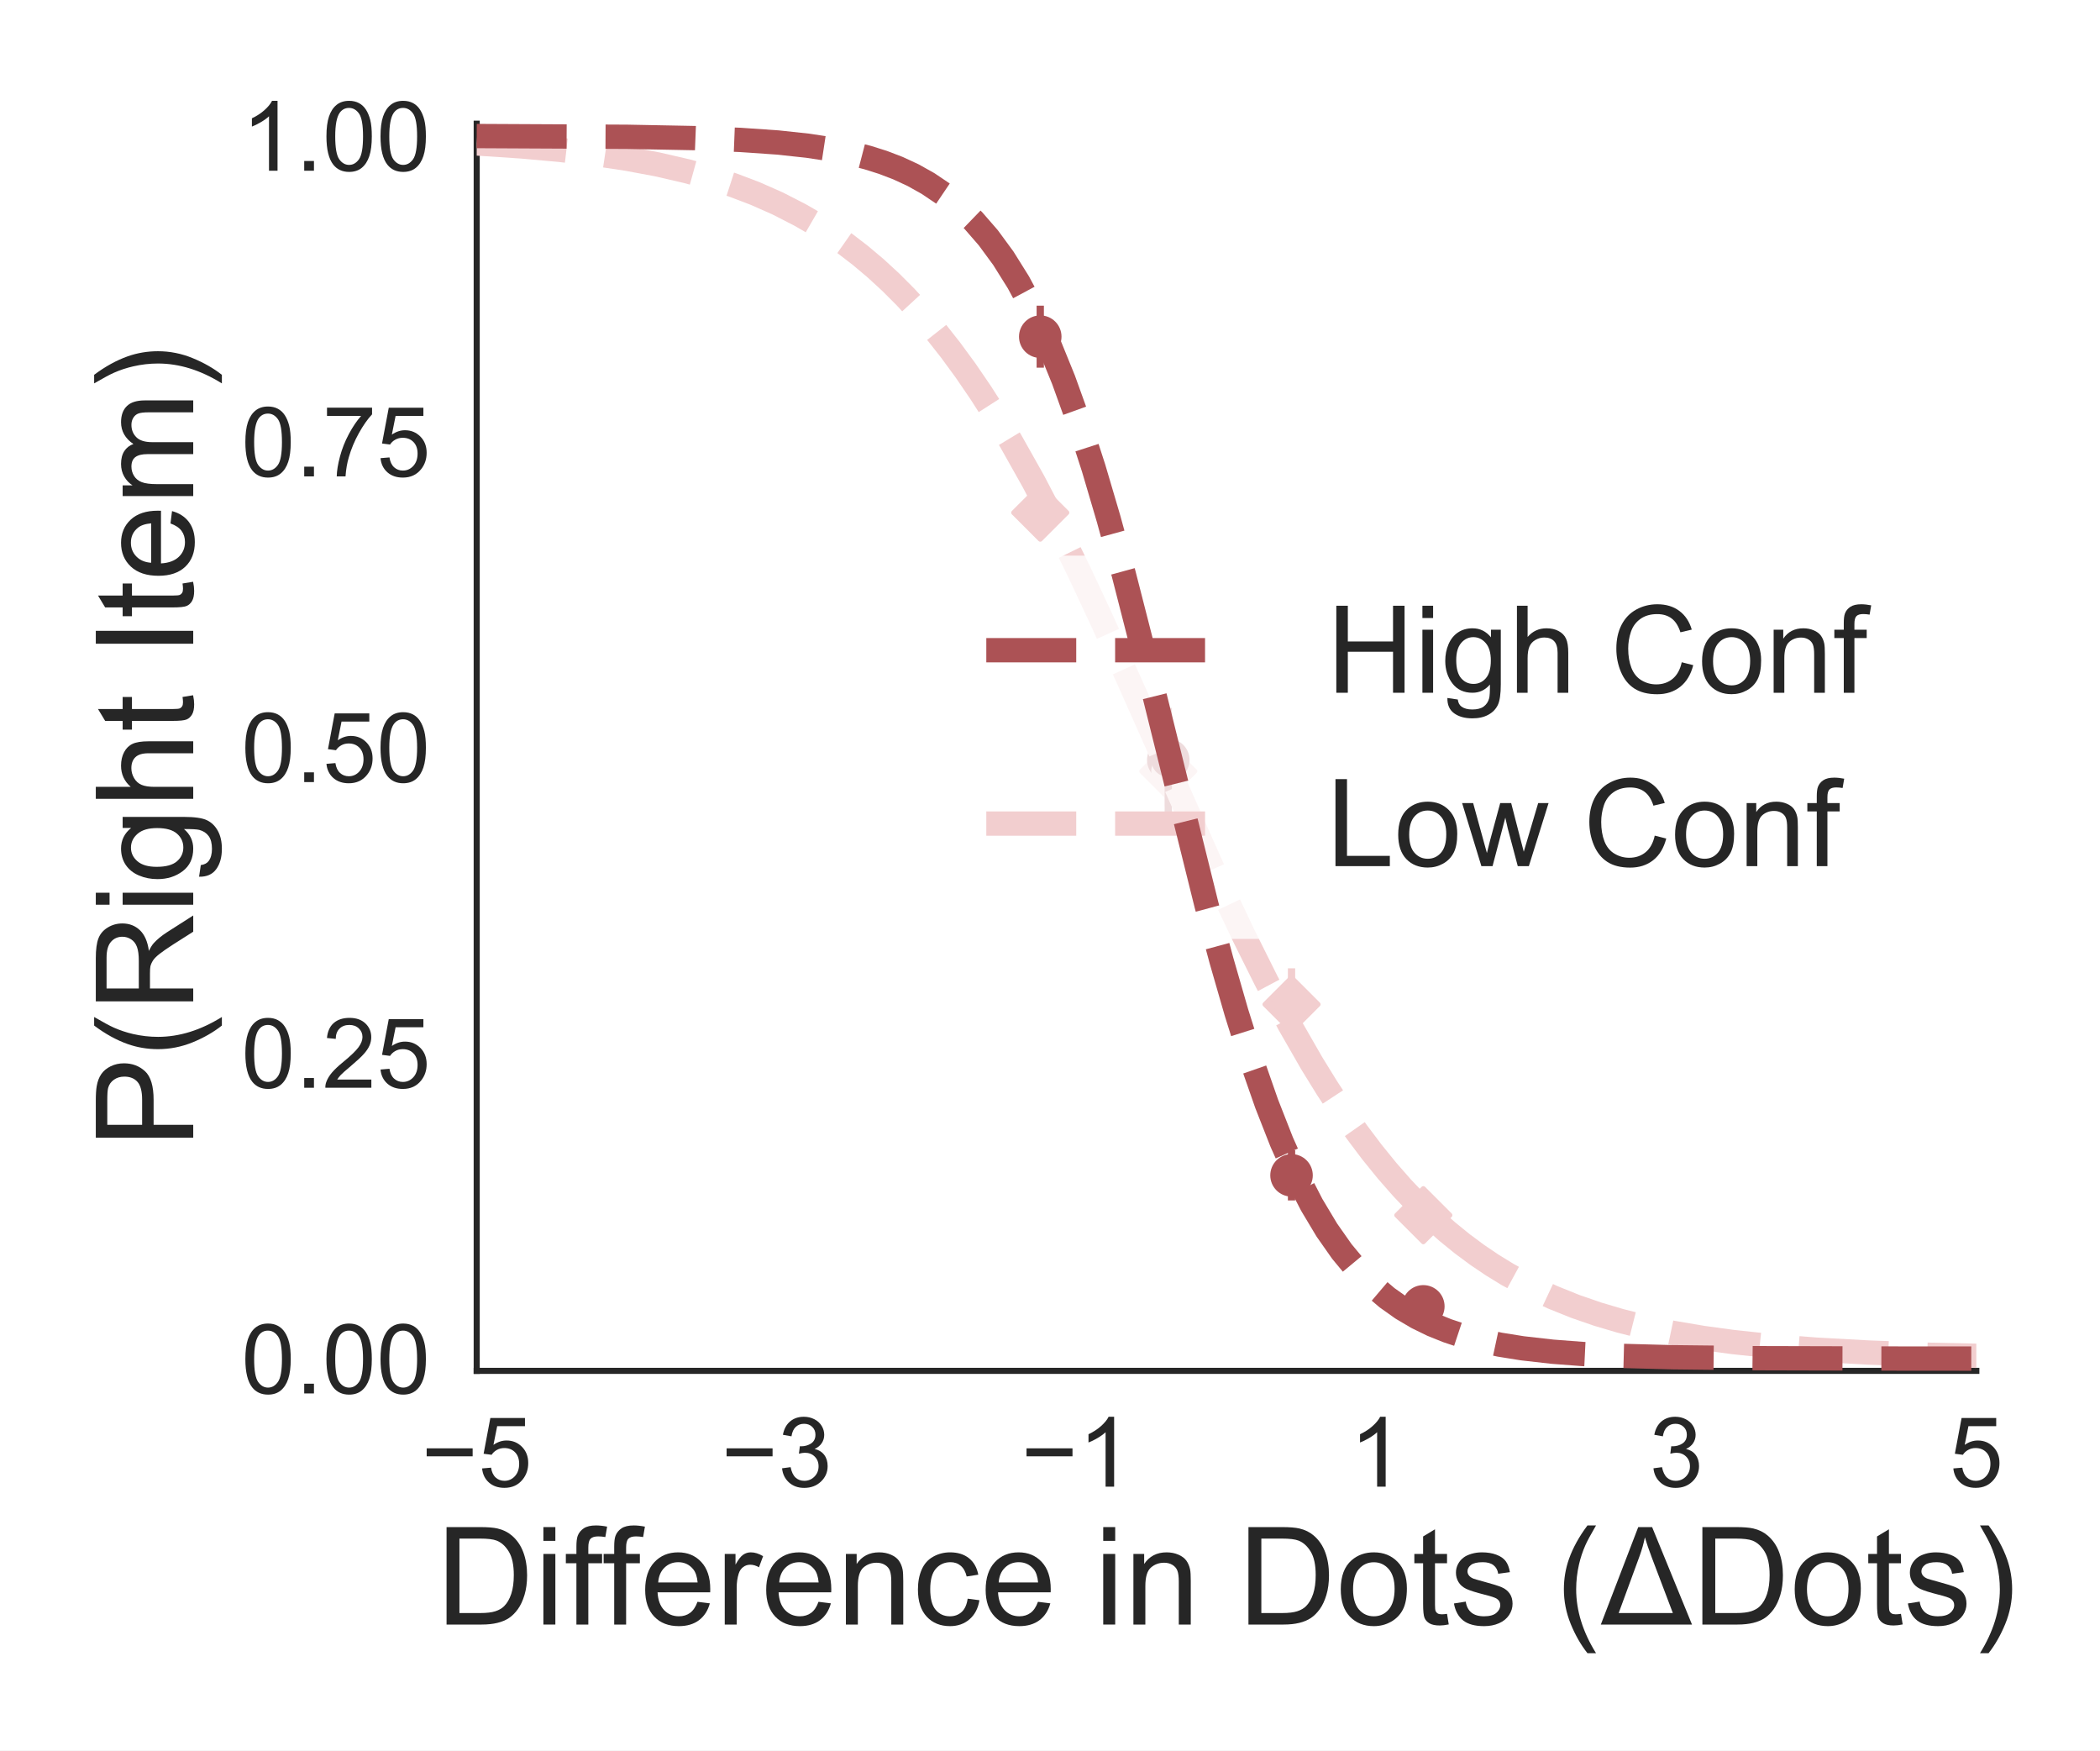
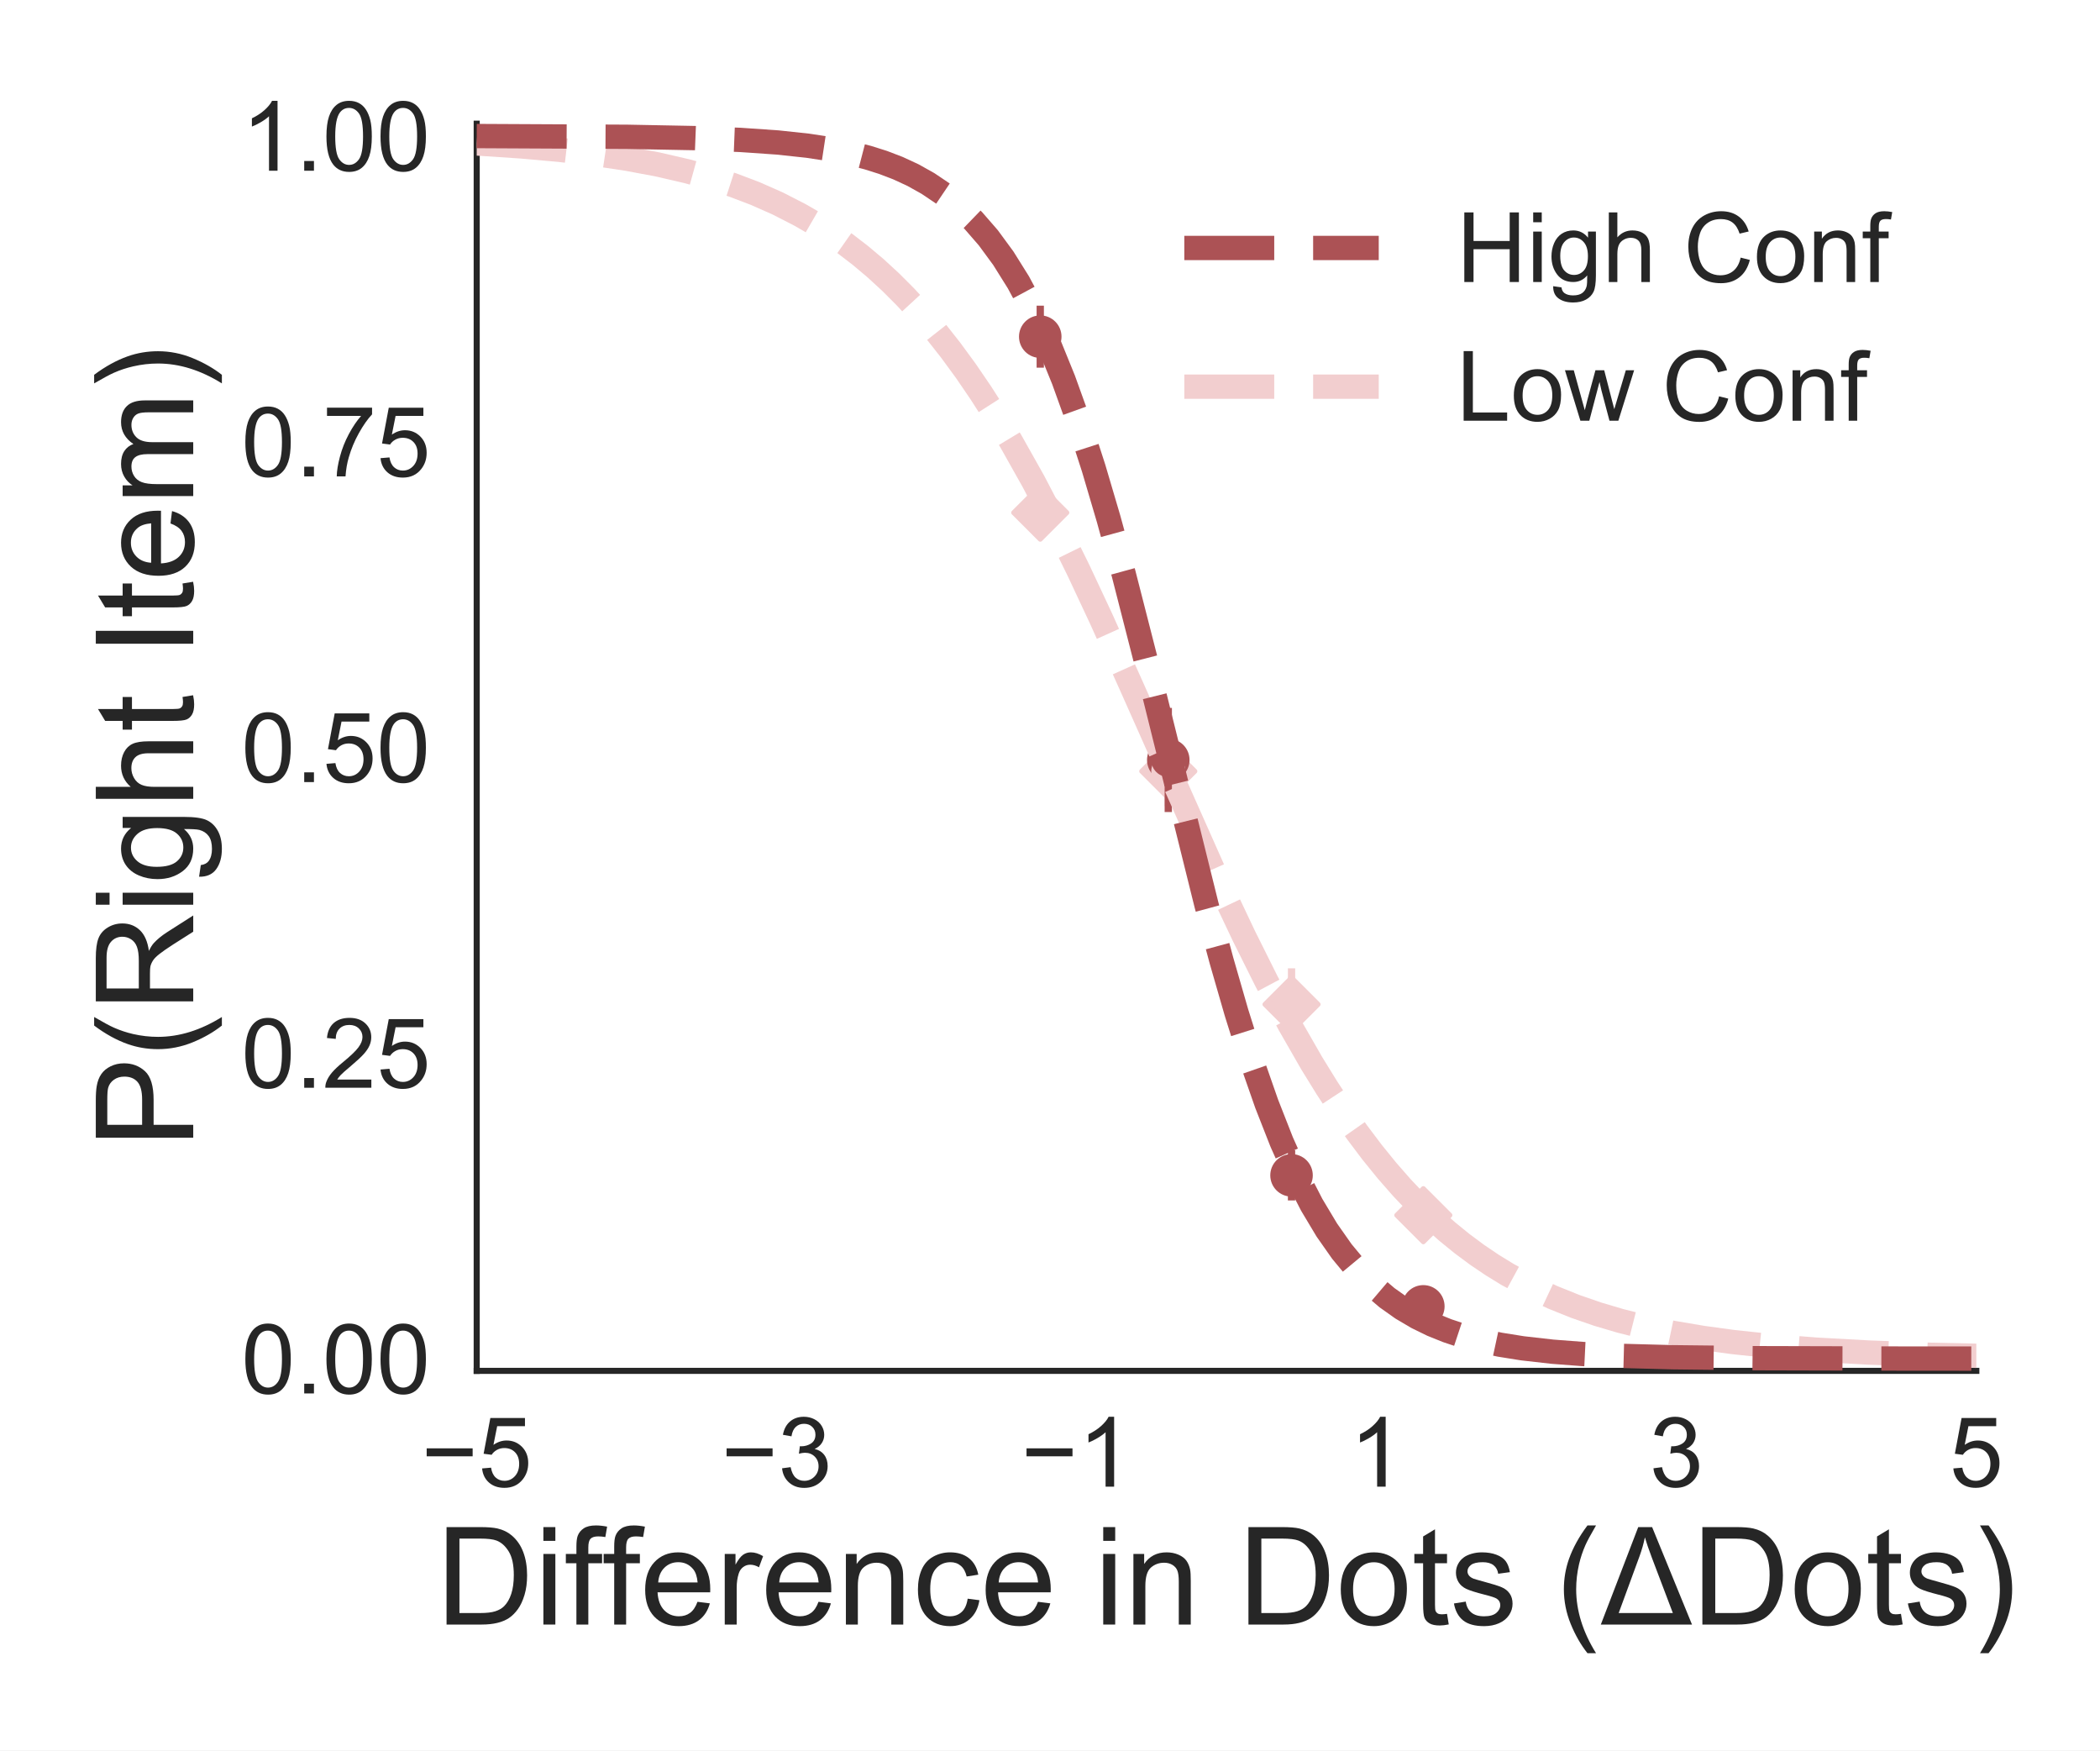
<svg xmlns="http://www.w3.org/2000/svg" xmlns:xlink="http://www.w3.org/1999/xlink" height="360pt" version="1.1" viewBox="0 0 432 360" width="432pt">
  <defs>
    <style type="text/css">
*{stroke-linecap:butt;stroke-linejoin:round;}
  </style>
  </defs>
  <g id="figure_1">
    <g id="patch_1">
      <path d="M 0 360  L 432 360  L 432 0  L 0 0  z " style="fill:#ffffff;" />
    </g>
    <g id="axes_1">
      <g id="patch_2">
        <path d="M 98.065 281.935  L 406.56 281.935  L 406.56 25.44  L 98.065 25.44  z " style="fill:#ffffff;" />
      </g>
      <g id="matplotlib.axis_1">
        <g id="xtick_1">
          <g id="text_1">
            <defs>
              <path d="M 52.828 31.203  L 5.562 31.203  L 5.562 39.406  L 52.828 39.406  z " id="ArialMT-8722" />
              <path d="M 4.156 18.75  L 13.375 19.531  Q 14.406 12.797 18.141 9.391  Q 21.875 6 27.156 6  Q 33.5 6 37.891 10.781  Q 42.281 15.578 42.281 23.484  Q 42.281 31 38.062 35.344  Q 33.844 39.703 27 39.703  Q 22.75 39.703 19.328 37.766  Q 15.922 35.844 13.969 32.766  L 5.719 33.844  L 12.641 70.609  L 48.25 70.609  L 48.25 62.203  L 19.672 62.203  L 15.828 42.969  Q 22.266 47.469 29.344 47.469  Q 38.719 47.469 45.156 40.969  Q 51.609 34.469 51.609 24.266  Q 51.609 14.547 45.953 7.469  Q 39.062 -1.219 27.156 -1.219  Q 17.391 -1.219 11.203 4.25  Q 5.031 9.719 4.156 18.75  z " id="ArialMT-53" />
            </defs>
            <g style="fill:#262626;" transform="translate(86.66344 305.7506)scale(0.2 -0.2)">
              <use xlink:href="#ArialMT-8722" />
              <use x="58.398" xlink:href="#ArialMT-53" />
            </g>
          </g>
        </g>
        <g id="xtick_2">
          <g id="text_2">
            <defs>
              <path d="M 4.203 18.891  L 12.984 20.062  Q 14.5 12.594 18.141 9.297  Q 21.781 6 27 6  Q 33.203 6 37.469 10.297  Q 41.75 14.594 41.75 20.953  Q 41.75 27 37.797 30.922  Q 33.844 34.859 27.734 34.859  Q 25.25 34.859 21.531 33.891  L 22.516 41.609  Q 23.391 41.5 23.922 41.5  Q 29.547 41.5 34.031 44.422  Q 38.531 47.359 38.531 53.469  Q 38.531 58.297 35.25 61.469  Q 31.984 64.656 26.812 64.656  Q 21.688 64.656 18.266 61.422  Q 14.844 58.203 13.875 51.766  L 5.078 53.328  Q 6.688 62.156 12.391 67.016  Q 18.109 71.875 26.609 71.875  Q 32.469 71.875 37.391 69.359  Q 42.328 66.844 44.938 62.5  Q 47.562 58.156 47.562 53.266  Q 47.562 48.641 45.062 44.828  Q 42.578 41.016 37.703 38.766  Q 44.047 37.312 47.562 32.688  Q 51.078 28.078 51.078 21.141  Q 51.078 11.766 44.234 5.25  Q 37.406 -1.266 26.953 -1.266  Q 17.531 -1.266 11.297 4.344  Q 5.078 9.969 4.203 18.891  z " id="ArialMT-51" />
            </defs>
            <g style="fill:#262626;" transform="translate(148.3624 305.7506)scale(0.2 -0.2)">
              <use xlink:href="#ArialMT-8722" />
              <use x="58.398" xlink:href="#ArialMT-51" />
            </g>
          </g>
        </g>
        <g id="xtick_3">
          <g id="text_3">
            <defs>
              <path d="M 37.25 0  L 28.469 0  L 28.469 56  Q 25.297 52.984 20.141 49.953  Q 14.984 46.922 10.891 45.406  L 10.891 53.906  Q 18.266 57.375 23.781 62.297  Q 29.297 67.234 31.594 71.875  L 37.25 71.875  z " id="ArialMT-49" />
            </defs>
            <g style="fill:#262626;" transform="translate(210.0614 305.7506)scale(0.2 -0.2)">
              <use xlink:href="#ArialMT-8722" />
              <use x="58.398" xlink:href="#ArialMT-49" />
            </g>
          </g>
        </g>
        <g id="xtick_4">
          <g id="text_4">
            <g style="fill:#262626;" transform="translate(277.6011 305.7506)scale(0.2 -0.2)">
              <use xlink:href="#ArialMT-49" />
            </g>
          </g>
        </g>
        <g id="xtick_5">
          <g id="text_5">
            <g style="fill:#262626;" transform="translate(339.3001 305.7506)scale(0.2 -0.2)">
              <use xlink:href="#ArialMT-51" />
            </g>
          </g>
        </g>
        <g id="xtick_6">
          <g id="text_6">
            <g style="fill:#262626;" transform="translate(400.9991 305.7506)scale(0.2 -0.2)">
              <use xlink:href="#ArialMT-53" />
            </g>
          </g>
        </g>
        <g id="text_7">
          <defs>
            <path d="M 7.719 0  L 7.719 71.578  L 32.375 71.578  Q 40.719 71.578 45.125 70.562  Q 51.266 69.141 55.609 65.438  Q 61.281 60.641 64.078 53.188  Q 66.891 45.75 66.891 36.188  Q 66.891 28.031 64.984 21.734  Q 63.094 15.438 60.109 11.297  Q 57.125 7.172 53.578 4.797  Q 50.047 2.438 45.047 1.219  Q 40.047 0 33.547 0  z M 17.188 8.453  L 32.469 8.453  Q 39.547 8.453 43.578 9.766  Q 47.609 11.078 50 13.484  Q 53.375 16.844 55.25 22.531  Q 57.125 28.219 57.125 36.328  Q 57.125 47.562 53.438 53.594  Q 49.75 59.625 44.484 61.672  Q 40.672 63.141 32.234 63.141  L 17.188 63.141  z " id="ArialMT-68" />
            <path d="M 6.641 61.469  L 6.641 71.578  L 15.438 71.578  L 15.438 61.469  z M 6.641 0  L 6.641 51.859  L 15.438 51.859  L 15.438 0  z " id="ArialMT-105" />
            <path d="M 8.688 0  L 8.688 45.016  L 0.922 45.016  L 0.922 51.859  L 8.688 51.859  L 8.688 57.375  Q 8.688 62.594 9.625 65.141  Q 10.891 68.562 14.078 70.672  Q 17.281 72.797 23.047 72.797  Q 26.766 72.797 31.25 71.922  L 29.938 64.266  Q 27.203 64.75 24.75 64.75  Q 20.75 64.75 19.094 63.031  Q 17.438 61.328 17.438 56.641  L 17.438 51.859  L 27.547 51.859  L 27.547 45.016  L 17.438 45.016  L 17.438 0  z " id="ArialMT-102" />
            <path d="M 42.094 16.703  L 51.172 15.578  Q 49.031 7.625 43.219 3.219  Q 37.406 -1.172 28.375 -1.172  Q 17 -1.172 10.328 5.828  Q 3.656 12.844 3.656 25.484  Q 3.656 38.578 10.391 45.797  Q 17.141 53.031 27.875 53.031  Q 38.281 53.031 44.875 45.953  Q 51.469 38.875 51.469 26.031  Q 51.469 25.25 51.422 23.688  L 12.75 23.688  Q 13.234 15.141 17.578 10.594  Q 21.922 6.062 28.422 6.062  Q 33.25 6.062 36.672 8.594  Q 40.094 11.141 42.094 16.703  z M 13.234 30.906  L 42.188 30.906  Q 41.609 37.453 38.875 40.719  Q 34.672 45.797 27.984 45.797  Q 21.922 45.797 17.797 41.75  Q 13.672 37.703 13.234 30.906  z " id="ArialMT-101" />
            <path d="M 6.5 0  L 6.5 51.859  L 14.406 51.859  L 14.406 44  Q 17.438 49.516 20 51.266  Q 22.562 53.031 25.641 53.031  Q 30.078 53.031 34.672 50.203  L 31.641 42.047  Q 28.422 43.953 25.203 43.953  Q 22.312 43.953 20.016 42.219  Q 17.719 40.484 16.75 37.406  Q 15.281 32.719 15.281 27.156  L 15.281 0  z " id="ArialMT-114" />
            <path d="M 6.594 0  L 6.594 51.859  L 14.5 51.859  L 14.5 44.484  Q 20.219 53.031 31 53.031  Q 35.688 53.031 39.625 51.344  Q 43.562 49.656 45.516 46.922  Q 47.469 44.188 48.25 40.438  Q 48.734 37.984 48.734 31.891  L 48.734 0  L 39.938 0  L 39.938 31.547  Q 39.938 36.922 38.906 39.578  Q 37.891 42.234 35.281 43.812  Q 32.672 45.406 29.156 45.406  Q 23.531 45.406 19.453 41.844  Q 15.375 38.281 15.375 28.328  L 15.375 0  z " id="ArialMT-110" />
            <path d="M 40.438 19  L 49.078 17.875  Q 47.656 8.938 41.812 3.875  Q 35.984 -1.172 27.484 -1.172  Q 16.844 -1.172 10.375 5.781  Q 3.906 12.75 3.906 25.734  Q 3.906 34.125 6.688 40.422  Q 9.469 46.734 15.156 49.875  Q 20.844 53.031 27.547 53.031  Q 35.984 53.031 41.359 48.75  Q 46.734 44.484 48.25 36.625  L 39.703 35.297  Q 38.484 40.531 35.375 43.156  Q 32.281 45.797 27.875 45.797  Q 21.234 45.797 17.078 41.031  Q 12.938 36.281 12.938 25.984  Q 12.938 15.531 16.938 10.797  Q 20.953 6.062 27.391 6.062  Q 32.562 6.062 36.031 9.234  Q 39.5 12.406 40.438 19  z " id="ArialMT-99" />
            <path id="ArialMT-32" />
            <path d="M 3.328 25.922  Q 3.328 40.328 11.328 47.266  Q 18.016 53.031 27.641 53.031  Q 38.328 53.031 45.109 46.016  Q 51.906 39.016 51.906 26.656  Q 51.906 16.656 48.906 10.906  Q 45.906 5.172 40.156 2  Q 34.422 -1.172 27.641 -1.172  Q 16.75 -1.172 10.031 5.812  Q 3.328 12.797 3.328 25.922  z M 12.359 25.922  Q 12.359 15.969 16.703 11.016  Q 21.047 6.062 27.641 6.062  Q 34.188 6.062 38.531 11.031  Q 42.875 16.016 42.875 26.219  Q 42.875 35.844 38.5 40.797  Q 34.125 45.75 27.641 45.75  Q 21.047 45.75 16.703 40.812  Q 12.359 35.891 12.359 25.922  z " id="ArialMT-111" />
            <path d="M 25.781 7.859  L 27.047 0.094  Q 23.344 -0.688 20.406 -0.688  Q 15.625 -0.688 12.984 0.828  Q 10.359 2.344 9.281 4.812  Q 8.203 7.281 8.203 15.188  L 8.203 45.016  L 1.766 45.016  L 1.766 51.859  L 8.203 51.859  L 8.203 64.703  L 16.938 69.969  L 16.938 51.859  L 25.781 51.859  L 25.781 45.016  L 16.938 45.016  L 16.938 14.703  Q 16.938 10.938 17.406 9.859  Q 17.875 8.797 18.922 8.156  Q 19.969 7.516 21.922 7.516  Q 23.391 7.516 25.781 7.859  z " id="ArialMT-116" />
            <path d="M 3.078 15.484  L 11.766 16.844  Q 12.5 11.625 15.844 8.844  Q 19.188 6.062 25.203 6.062  Q 31.25 6.062 34.172 8.516  Q 37.109 10.984 37.109 14.312  Q 37.109 17.281 34.516 19  Q 32.719 20.172 25.531 21.969  Q 15.875 24.422 12.141 26.203  Q 8.406 27.984 6.469 31.125  Q 4.547 34.281 4.547 38.094  Q 4.547 41.547 6.125 44.5  Q 7.719 47.469 10.453 49.422  Q 12.5 50.922 16.031 51.969  Q 19.578 53.031 23.641 53.031  Q 29.734 53.031 34.344 51.266  Q 38.969 49.516 41.156 46.5  Q 43.359 43.5 44.188 38.484  L 35.594 37.312  Q 35.016 41.312 32.203 43.547  Q 29.391 45.797 24.266 45.797  Q 18.219 45.797 15.625 43.797  Q 13.031 41.797 13.031 39.109  Q 13.031 37.406 14.109 36.031  Q 15.188 34.625 17.484 33.688  Q 18.797 33.203 25.25 31.453  Q 34.578 28.953 38.25 27.359  Q 41.938 25.781 44.031 22.75  Q 46.141 19.734 46.141 15.234  Q 46.141 10.844 43.578 6.953  Q 41.016 3.078 36.172 0.953  Q 31.344 -1.172 25.25 -1.172  Q 15.141 -1.172 9.844 3.031  Q 4.547 7.234 3.078 15.484  z " id="ArialMT-115" />
            <path d="M 23.391 -21.047  Q 16.109 -11.859 11.078 0.438  Q 6.062 12.75 6.062 25.922  Q 6.062 37.547 9.812 48.188  Q 14.203 60.547 23.391 72.797  L 29.688 72.797  Q 23.781 62.641 21.875 58.297  Q 18.891 51.562 17.188 44.234  Q 15.094 35.109 15.094 25.875  Q 15.094 2.391 29.688 -21.047  z " id="ArialMT-40" />
            <path d="M -0.094 0  L 27.391 71.578  L 37.594 71.578  L 66.891 0  z M 13.031 8.453  L 52.828 8.453  L 37.359 49.219  Q 33.891 58.406 32.281 64.062  Q 30.953 57.422 28.422 50.391  z " id="ArialMT-916" />
            <path d="M 12.359 -21.047  L 6.062 -21.047  Q 20.656 2.391 20.656 25.875  Q 20.656 35.062 18.562 44.094  Q 16.891 51.422 13.922 58.156  Q 12.016 62.547 6.062 72.797  L 12.359 72.797  Q 21.531 60.547 25.922 48.188  Q 29.688 37.547 29.688 25.922  Q 29.688 12.75 24.625 0.438  Q 19.578 -11.859 12.359 -21.047  z " id="ArialMT-41" />
          </defs>
          <g style="fill:#262626;" transform="translate(89.7025 334.1087)scale(0.28 -0.28)">
            <use xlink:href="#ArialMT-68" />
            <use x="72.217" xlink:href="#ArialMT-105" />
            <use x="94.434" xlink:href="#ArialMT-102" />
            <use x="122.201" xlink:href="#ArialMT-102" />
            <use x="149.984" xlink:href="#ArialMT-101" />
            <use x="205.6" xlink:href="#ArialMT-114" />
            <use x="238.9" xlink:href="#ArialMT-101" />
            <use x="294.516" xlink:href="#ArialMT-110" />
            <use x="350.131" xlink:href="#ArialMT-99" />
            <use x="400.131" xlink:href="#ArialMT-101" />
            <use x="455.746" xlink:href="#ArialMT-32" />
            <use x="483.529" xlink:href="#ArialMT-105" />
            <use x="505.746" xlink:href="#ArialMT-110" />
            <use x="561.361" xlink:href="#ArialMT-32" />
            <use x="589.145" xlink:href="#ArialMT-68" />
            <use x="661.361" xlink:href="#ArialMT-111" />
            <use x="716.977" xlink:href="#ArialMT-116" />
            <use x="744.76" xlink:href="#ArialMT-115" />
            <use x="794.76" xlink:href="#ArialMT-32" />
            <use x="822.543" xlink:href="#ArialMT-40" />
            <use x="855.844" xlink:href="#ArialMT-916" />
            <use x="922.641" xlink:href="#ArialMT-68" />
            <use x="994.857" xlink:href="#ArialMT-111" />
            <use x="1050.473" xlink:href="#ArialMT-116" />
            <use x="1078.256" xlink:href="#ArialMT-115" />
            <use x="1128.256" xlink:href="#ArialMT-41" />
          </g>
        </g>
      </g>
      <g id="matplotlib.axis_2">
        <g id="ytick_1">
          <g id="text_8">
            <defs>
              <path d="M 4.156 35.297  Q 4.156 48 6.766 55.734  Q 9.375 63.484 14.516 67.672  Q 19.672 71.875 27.484 71.875  Q 33.25 71.875 37.594 69.547  Q 41.938 67.234 44.766 62.859  Q 47.609 58.5 49.219 52.219  Q 50.828 45.953 50.828 35.297  Q 50.828 22.703 48.234 14.969  Q 45.656 7.234 40.5 3  Q 35.359 -1.219 27.484 -1.219  Q 17.141 -1.219 11.234 6.203  Q 4.156 15.141 4.156 35.297  z M 13.188 35.297  Q 13.188 17.672 17.312 11.828  Q 21.438 6 27.484 6  Q 33.547 6 37.672 11.859  Q 41.797 17.719 41.797 35.297  Q 41.797 52.984 37.672 58.781  Q 33.547 64.594 27.391 64.594  Q 21.344 64.594 17.719 59.469  Q 13.188 52.938 13.188 35.297  z " id="ArialMT-48" />
              <path d="M 9.078 0  L 9.078 10.016  L 19.094 10.016  L 19.094 0  z " id="ArialMT-46" />
            </defs>
            <g style="fill:#262626;" transform="translate(49.64312 286.5782)scale(0.2 -0.2)">
              <use xlink:href="#ArialMT-48" />
              <use x="55.615" xlink:href="#ArialMT-46" />
              <use x="83.398" xlink:href="#ArialMT-48" />
              <use x="139.014" xlink:href="#ArialMT-48" />
            </g>
          </g>
        </g>
        <g id="ytick_2">
          <g id="text_9">
            <defs>
              <path d="M 50.344 8.453  L 50.344 0  L 3.031 0  Q 2.938 3.172 4.047 6.109  Q 5.859 10.938 9.828 15.625  Q 13.812 20.312 21.344 26.469  Q 33.016 36.031 37.109 41.625  Q 41.219 47.219 41.219 52.203  Q 41.219 57.422 37.469 61  Q 33.734 64.594 27.734 64.594  Q 21.391 64.594 17.578 60.781  Q 13.766 56.984 13.719 50.25  L 4.688 51.172  Q 5.609 61.281 11.656 66.578  Q 17.719 71.875 27.938 71.875  Q 38.234 71.875 44.234 66.156  Q 50.25 60.453 50.25 52  Q 50.25 47.703 48.484 43.547  Q 46.734 39.406 42.656 34.812  Q 38.578 30.219 29.109 22.219  Q 21.188 15.578 18.938 13.203  Q 16.703 10.844 15.234 8.453  z " id="ArialMT-50" />
            </defs>
            <g style="fill:#262626;" transform="translate(49.64312 223.7117)scale(0.2 -0.2)">
              <use xlink:href="#ArialMT-48" />
              <use x="55.615" xlink:href="#ArialMT-46" />
              <use x="83.398" xlink:href="#ArialMT-50" />
              <use x="139.014" xlink:href="#ArialMT-53" />
            </g>
          </g>
        </g>
        <g id="ytick_3">
          <g id="text_10">
            <g style="fill:#262626;" transform="translate(49.64312 160.8453)scale(0.2 -0.2)">
              <use xlink:href="#ArialMT-48" />
              <use x="55.615" xlink:href="#ArialMT-46" />
              <use x="83.398" xlink:href="#ArialMT-53" />
              <use x="139.014" xlink:href="#ArialMT-48" />
            </g>
          </g>
        </g>
        <g id="ytick_4">
          <g id="text_11">
            <defs>
              <path d="M 4.734 62.203  L 4.734 70.656  L 51.078 70.656  L 51.078 63.812  Q 44.234 56.547 37.516 44.484  Q 30.812 32.422 27.156 19.672  Q 24.516 10.688 23.781 0  L 14.75 0  Q 14.891 8.453 18.062 20.406  Q 21.234 32.375 27.172 43.484  Q 33.109 54.594 39.797 62.203  z " id="ArialMT-55" />
            </defs>
            <g style="fill:#262626;" transform="translate(49.64312 97.97889)scale(0.2 -0.2)">
              <use xlink:href="#ArialMT-48" />
              <use x="55.615" xlink:href="#ArialMT-46" />
              <use x="83.398" xlink:href="#ArialMT-55" />
              <use x="139.014" xlink:href="#ArialMT-53" />
            </g>
          </g>
        </g>
        <g id="ytick_5">
          <g id="text_12">
            <g style="fill:#262626;" transform="translate(49.64312 35.11247)scale(0.2 -0.2)">
              <use xlink:href="#ArialMT-49" />
              <use x="55.615" xlink:href="#ArialMT-46" />
              <use x="83.398" xlink:href="#ArialMT-48" />
              <use x="139.014" xlink:href="#ArialMT-48" />
            </g>
          </g>
        </g>
        <g id="text_13">
          <defs>
            <path d="M 7.719 0  L 7.719 71.578  L 34.719 71.578  Q 41.844 71.578 45.609 70.906  Q 50.875 70.016 54.438 67.547  Q 58.016 65.094 60.188 60.641  Q 62.359 56.203 62.359 50.875  Q 62.359 41.75 56.547 35.422  Q 50.734 29.109 35.547 29.109  L 17.188 29.109  L 17.188 0  z M 17.188 37.547  L 35.688 37.547  Q 44.875 37.547 48.734 40.969  Q 52.594 44.391 52.594 50.594  Q 52.594 55.078 50.312 58.266  Q 48.047 61.469 44.344 62.5  Q 41.938 63.141 35.5 63.141  L 17.188 63.141  z " id="ArialMT-80" />
            <path d="M 7.859 0  L 7.859 71.578  L 39.594 71.578  Q 49.172 71.578 54.141 69.641  Q 59.125 67.719 62.109 62.828  Q 65.094 57.953 65.094 52.047  Q 65.094 44.438 60.156 39.203  Q 55.219 33.984 44.922 32.562  Q 48.688 30.766 50.641 29  Q 54.781 25.203 58.5 19.484  L 70.953 0  L 59.031 0  L 49.562 14.891  Q 45.406 21.344 42.719 24.75  Q 40.047 28.172 37.922 29.531  Q 35.797 30.906 33.594 31.453  Q 31.984 31.781 28.328 31.781  L 17.328 31.781  L 17.328 0  z M 17.328 39.984  L 37.703 39.984  Q 44.188 39.984 47.844 41.328  Q 51.516 42.672 53.422 45.625  Q 55.328 48.578 55.328 52.047  Q 55.328 57.125 51.641 60.391  Q 47.953 63.672 39.984 63.672  L 17.328 63.672  z " id="ArialMT-82" />
            <path d="M 4.984 -4.297  L 13.531 -5.562  Q 14.062 -9.516 16.5 -11.328  Q 19.781 -13.766 25.438 -13.766  Q 31.547 -13.766 34.859 -11.328  Q 38.188 -8.891 39.359 -4.5  Q 40.047 -1.812 39.984 6.781  Q 34.234 0 25.641 0  Q 14.938 0 9.078 7.719  Q 3.219 15.438 3.219 26.219  Q 3.219 33.641 5.906 39.906  Q 8.594 46.188 13.688 49.609  Q 18.797 53.031 25.688 53.031  Q 34.859 53.031 40.828 45.609  L 40.828 51.859  L 48.922 51.859  L 48.922 7.031  Q 48.922 -5.078 46.453 -10.125  Q 44 -15.188 38.641 -18.109  Q 33.297 -21.047 25.484 -21.047  Q 16.219 -21.047 10.5 -16.875  Q 4.781 -12.703 4.984 -4.297  z M 12.25 26.859  Q 12.25 16.656 16.297 11.969  Q 20.359 7.281 26.469 7.281  Q 32.516 7.281 36.609 11.938  Q 40.719 16.609 40.719 26.562  Q 40.719 36.078 36.5 40.906  Q 32.281 45.75 26.312 45.75  Q 20.453 45.75 16.344 40.984  Q 12.25 36.234 12.25 26.859  z " id="ArialMT-103" />
            <path d="M 6.594 0  L 6.594 71.578  L 15.375 71.578  L 15.375 45.906  Q 21.531 53.031 30.906 53.031  Q 36.672 53.031 40.922 50.75  Q 45.172 48.484 47 44.484  Q 48.828 40.484 48.828 32.859  L 48.828 0  L 40.047 0  L 40.047 32.859  Q 40.047 39.453 37.188 42.453  Q 34.328 45.453 29.109 45.453  Q 25.203 45.453 21.75 43.422  Q 18.312 41.406 16.844 37.938  Q 15.375 34.469 15.375 28.375  L 15.375 0  z " id="ArialMT-104" />
            <path d="M 9.328 0  L 9.328 71.578  L 18.797 71.578  L 18.797 0  z " id="ArialMT-73" />
            <path d="M 6.594 0  L 6.594 51.859  L 14.453 51.859  L 14.453 44.578  Q 16.891 48.391 20.938 50.703  Q 25 53.031 30.172 53.031  Q 35.938 53.031 39.625 50.641  Q 43.312 48.25 44.828 43.953  Q 50.984 53.031 60.844 53.031  Q 68.562 53.031 72.703 48.75  Q 76.859 44.484 76.859 35.594  L 76.859 0  L 68.109 0  L 68.109 32.672  Q 68.109 37.938 67.25 40.25  Q 66.406 42.578 64.156 43.984  Q 61.922 45.406 58.891 45.406  Q 53.422 45.406 49.797 41.766  Q 46.188 38.141 46.188 30.125  L 46.188 0  L 37.406 0  L 37.406 33.688  Q 37.406 39.547 35.25 42.469  Q 33.109 45.406 28.219 45.406  Q 24.516 45.406 21.359 43.453  Q 18.219 41.5 16.797 37.734  Q 15.375 33.984 15.375 26.906  L 15.375 0  z " id="ArialMT-109" />
          </defs>
          <g style="fill:#262626;" transform="translate(39.75 236.1453)rotate(-90)scale(0.28 -0.28)">
            <use xlink:href="#ArialMT-80" />
            <use x="66.699" xlink:href="#ArialMT-40" />
            <use x="100" xlink:href="#ArialMT-82" />
            <use x="172.217" xlink:href="#ArialMT-105" />
            <use x="194.434" xlink:href="#ArialMT-103" />
            <use x="250.049" xlink:href="#ArialMT-104" />
            <use x="305.664" xlink:href="#ArialMT-116" />
            <use x="333.447" xlink:href="#ArialMT-32" />
            <use x="361.23" xlink:href="#ArialMT-73" />
            <use x="389.014" xlink:href="#ArialMT-116" />
            <use x="416.797" xlink:href="#ArialMT-101" />
            <use x="472.412" xlink:href="#ArialMT-109" />
            <use x="555.713" xlink:href="#ArialMT-41" />
          </g>
        </g>
      </g>
      <g id="PathCollection_1">
        <defs>
-           <path d="M -0 5.477  L 5.477 0  L 0 -5.477  L -5.477 -0  z " id="mf0772c1113" style="stroke:#f2cecf;" />
+           <path d="M -0 5.477  L 5.477 0  L 0 -5.477  L -5.477 -0  z " id="m16c0e7c8de" style="stroke:#f2cecf;" />
        </defs>
-         <g clip-path="url(#p7100f14ff4)">
-           <use style="fill:#f2cecf;stroke:#f2cecf;" x="213.995" xlink:href="#mf0772c1113" y="105.433" />
-           <use style="fill:#f2cecf;stroke:#f2cecf;" x="240.332" xlink:href="#mf0772c1113" y="158.618" />
-           <use style="fill:#f2cecf;stroke:#f2cecf;" x="265.687" xlink:href="#mf0772c1113" y="206.561" />
-           <use style="fill:#f2cecf;stroke:#f2cecf;" x="292.799" xlink:href="#mf0772c1113" y="249.919" />
+         <g clip-path="url(#p31694a86da)">
+           <use style="fill:#f2cecf;stroke:#f2cecf;" x="213.995" xlink:href="#m16c0e7c8de" y="105.433" />
+           <use style="fill:#f2cecf;stroke:#f2cecf;" x="240.332" xlink:href="#m16c0e7c8de" y="158.618" />
+           <use style="fill:#f2cecf;stroke:#f2cecf;" x="265.687" xlink:href="#m16c0e7c8de" y="206.561" />
+           <use style="fill:#f2cecf;stroke:#f2cecf;" x="292.799" xlink:href="#m16c0e7c8de" y="249.919" />
        </g>
      </g>
      <g id="PathCollection_2">
        <defs>
-           <path d="M 0 3.873  C 1.027 3.873 2.012 3.465 2.739 2.739  C 3.465 2.012 3.873 1.027 3.873 0  C 3.873 -1.027 3.465 -2.012 2.739 -2.739  C 2.012 -3.465 1.027 -3.873 0 -3.873  C -1.027 -3.873 -2.012 -3.465 -2.739 -2.739  C -3.465 -2.012 -3.873 -1.027 -3.873 0  C -3.873 1.027 -3.465 2.012 -2.739 2.739  C -2.012 3.465 -1.027 3.873 0 3.873  z " id="m077cefd251" style="stroke:#ac5255;" />
+           <path d="M 0 3.873  C 1.027 3.873 2.012 3.465 2.739 2.739  C 3.465 2.012 3.873 1.027 3.873 0  C 3.873 -1.027 3.465 -2.012 2.739 -2.739  C 2.012 -3.465 1.027 -3.873 0 -3.873  C -1.027 -3.873 -2.012 -3.465 -2.739 -2.739  C -3.465 -2.012 -3.873 -1.027 -3.873 0  C -3.873 1.027 -3.465 2.012 -2.739 2.739  C -2.012 3.465 -1.027 3.873 0 3.873  z " id="m9607a30f51" style="stroke:#ac5255;" />
        </defs>
-         <g clip-path="url(#p7100f14ff4)">
-           <use style="fill:#ac5255;stroke:#ac5255;" x="213.995" xlink:href="#m077cefd251" y="69.24" />
-           <use style="fill:#ac5255;stroke:#ac5255;" x="240.332" xlink:href="#m077cefd251" y="156.293" />
-           <use style="fill:#ac5255;stroke:#ac5255;" x="265.687" xlink:href="#m077cefd251" y="241.724" />
-           <use style="fill:#ac5255;stroke:#ac5255;" x="292.799" xlink:href="#m077cefd251" y="268.67" />
+         <g clip-path="url(#p31694a86da)">
+           <use style="fill:#ac5255;stroke:#ac5255;" x="213.995" xlink:href="#m9607a30f51" y="69.24" />
+           <use style="fill:#ac5255;stroke:#ac5255;" x="240.332" xlink:href="#m9607a30f51" y="156.293" />
+           <use style="fill:#ac5255;stroke:#ac5255;" x="265.687" xlink:href="#m9607a30f51" y="241.724" />
+           <use style="fill:#ac5255;stroke:#ac5255;" x="292.799" xlink:href="#m9607a30f51" y="268.67" />
        </g>
      </g>
      <g id="patch_3">
        <path d="M 98.065 281.935  L 98.065 25.44  " style="fill:none;stroke:#262626;stroke-linecap:square;stroke-linejoin:miter;stroke-width:1.25;" />
      </g>
      <g id="patch_4">
        <path d="M 98.065 281.935  L 406.56 281.935  " style="fill:none;stroke:#262626;stroke-linecap:square;stroke-linejoin:miter;stroke-width:1.25;" />
      </g>
      <g id="LineCollection_1">
-         <path clip-path="url(#p7100f14ff4)" d="M 213.995 110.173  L 213.995 100.693  " style="fill:none;stroke:#f2cecf;stroke-width:1.5;" />
-         <path clip-path="url(#p7100f14ff4)" d="M 240.332 165.785  L 240.332 151.451  " style="fill:none;stroke:#f2cecf;stroke-width:1.5;" />
-         <path clip-path="url(#p7100f14ff4)" d="M 265.687 213.973  L 265.687 199.149  " style="fill:none;stroke:#f2cecf;stroke-width:1.5;" />
-         <path clip-path="url(#p7100f14ff4)" d="M 292.799 254.467  L 292.799 245.37  " style="fill:none;stroke:#f2cecf;stroke-width:1.5;" />
+         <path clip-path="url(#p31694a86da)" d="M 213.995 110.173  L 213.995 100.693  " style="fill:none;stroke:#f2cecf;stroke-width:1.5;" />
+         <path clip-path="url(#p31694a86da)" d="M 240.332 165.785  L 240.332 151.451  " style="fill:none;stroke:#f2cecf;stroke-width:1.5;" />
+         <path clip-path="url(#p31694a86da)" d="M 265.687 213.973  L 265.687 199.149  " style="fill:none;stroke:#f2cecf;stroke-width:1.5;" />
+         <path clip-path="url(#p31694a86da)" d="M 292.799 254.467  L 292.799 245.37  " style="fill:none;stroke:#f2cecf;stroke-width:1.5;" />
      </g>
      <g id="line2d_1">
        <defs>
-           <path d="M 0 3  C 0.796 3 1.559 2.684 2.121 2.121  C 2.684 1.559 3 0.796 3 0  C 3 -0.796 2.684 -1.559 2.121 -2.121  C 1.559 -2.684 0.796 -3 0 -3  C -0.796 -3 -1.559 -2.684 -2.121 -2.121  C -2.684 -1.559 -3 -0.796 -3 0  C -3 0.796 -2.684 1.559 -2.121 2.121  C -1.559 2.684 -0.796 3 0 3  z " id="mdc58239b2a" style="stroke:#f2cecf;" />
+           <path d="M 0 3  C 0.796 3 1.559 2.684 2.121 2.121  C 2.684 1.559 3 0.796 3 0  C 3 -0.796 2.684 -1.559 2.121 -2.121  C 1.559 -2.684 0.796 -3 0 -3  C -0.796 -3 -1.559 -2.684 -2.121 -2.121  C -2.684 -1.559 -3 -0.796 -3 0  C -3 0.796 -2.684 1.559 -2.121 2.121  C -1.559 2.684 -0.796 3 0 3  z " id="mb56964cc27" style="stroke:#f2cecf;" />
        </defs>
-         <g clip-path="url(#p7100f14ff4)">
-           <use style="fill:#f2cecf;stroke:#f2cecf;" x="213.995" xlink:href="#mdc58239b2a" y="105.433" />
-           <use style="fill:#f2cecf;stroke:#f2cecf;" x="240.332" xlink:href="#mdc58239b2a" y="158.618" />
-           <use style="fill:#f2cecf;stroke:#f2cecf;" x="265.687" xlink:href="#mdc58239b2a" y="206.561" />
-           <use style="fill:#f2cecf;stroke:#f2cecf;" x="292.799" xlink:href="#mdc58239b2a" y="249.919" />
+         <g clip-path="url(#p31694a86da)">
+           <use style="fill:#f2cecf;stroke:#f2cecf;" x="213.995" xlink:href="#mb56964cc27" y="105.433" />
+           <use style="fill:#f2cecf;stroke:#f2cecf;" x="240.332" xlink:href="#mb56964cc27" y="158.618" />
+           <use style="fill:#f2cecf;stroke:#f2cecf;" x="265.687" xlink:href="#mb56964cc27" y="206.561" />
+           <use style="fill:#f2cecf;stroke:#f2cecf;" x="292.799" xlink:href="#mb56964cc27" y="249.919" />
        </g>
      </g>
      <g id="LineCollection_2">
-         <path clip-path="url(#p7100f14ff4)" d="M 213.995 75.617  L 213.995 62.863  " style="fill:none;stroke:#ac5255;stroke-width:1.5;" />
-         <path clip-path="url(#p7100f14ff4)" d="M 240.332 167.002  L 240.332 145.584  " style="fill:none;stroke:#ac5255;stroke-width:1.5;" />
-         <path clip-path="url(#p7100f14ff4)" d="M 265.687 246.884  L 265.687 236.565  " style="fill:none;stroke:#ac5255;stroke-width:1.5;" />
-         <path clip-path="url(#p7100f14ff4)" d="M 292.799 272.77  L 292.799 264.57  " style="fill:none;stroke:#ac5255;stroke-width:1.5;" />
+         <path clip-path="url(#p31694a86da)" d="M 213.995 75.617  L 213.995 62.863  " style="fill:none;stroke:#ac5255;stroke-width:1.5;" />
+         <path clip-path="url(#p31694a86da)" d="M 240.332 167.002  L 240.332 145.584  " style="fill:none;stroke:#ac5255;stroke-width:1.5;" />
+         <path clip-path="url(#p31694a86da)" d="M 265.687 246.884  L 265.687 236.565  " style="fill:none;stroke:#ac5255;stroke-width:1.5;" />
+         <path clip-path="url(#p31694a86da)" d="M 292.799 272.77  L 292.799 264.57  " style="fill:none;stroke:#ac5255;stroke-width:1.5;" />
      </g>
      <g id="line2d_2">
        <defs>
-           <path d="M 0 3  C 0.796 3 1.559 2.684 2.121 2.121  C 2.684 1.559 3 0.796 3 0  C 3 -0.796 2.684 -1.559 2.121 -2.121  C 1.559 -2.684 0.796 -3 0 -3  C -0.796 -3 -1.559 -2.684 -2.121 -2.121  C -2.684 -1.559 -3 -0.796 -3 0  C -3 0.796 -2.684 1.559 -2.121 2.121  C -1.559 2.684 -0.796 3 0 3  z " id="m77158cdea3" style="stroke:#ac5255;" />
+           <path d="M 0 3  C 0.796 3 1.559 2.684 2.121 2.121  C 2.684 1.559 3 0.796 3 0  C 3 -0.796 2.684 -1.559 2.121 -2.121  C 1.559 -2.684 0.796 -3 0 -3  C -0.796 -3 -1.559 -2.684 -2.121 -2.121  C -2.684 -1.559 -3 -0.796 -3 0  C -3 0.796 -2.684 1.559 -2.121 2.121  C -1.559 2.684 -0.796 3 0 3  z " id="m3dfc38e692" style="stroke:#ac5255;" />
        </defs>
-         <g clip-path="url(#p7100f14ff4)">
-           <use style="fill:#ac5255;stroke:#ac5255;" x="213.995" xlink:href="#m77158cdea3" y="69.24" />
-           <use style="fill:#ac5255;stroke:#ac5255;" x="240.332" xlink:href="#m77158cdea3" y="156.293" />
-           <use style="fill:#ac5255;stroke:#ac5255;" x="265.687" xlink:href="#m77158cdea3" y="241.724" />
-           <use style="fill:#ac5255;stroke:#ac5255;" x="292.799" xlink:href="#m77158cdea3" y="268.67" />
+         <g clip-path="url(#p31694a86da)">
+           <use style="fill:#ac5255;stroke:#ac5255;" x="213.995" xlink:href="#m3dfc38e692" y="69.24" />
+           <use style="fill:#ac5255;stroke:#ac5255;" x="240.332" xlink:href="#m3dfc38e692" y="156.293" />
+           <use style="fill:#ac5255;stroke:#ac5255;" x="265.687" xlink:href="#m3dfc38e692" y="241.724" />
+           <use style="fill:#ac5255;stroke:#ac5255;" x="292.799" xlink:href="#m3dfc38e692" y="268.67" />
        </g>
      </g>
      <g id="line2d_3">
-         <path clip-path="url(#p7100f14ff4)" d="M 98.065 29.503  L 107.351 30.117  L 115.089 30.809  L 122.827 31.72  L 129.018 32.65  L 135.208 33.804  L 141.399 35.233  L 146.042 36.522  L 150.685 38.03  L 155.327 39.79  L 159.97 41.84  L 164.613 44.221  L 167.709 46.014  L 170.804 47.988  L 173.899 50.157  L 176.994 52.536  L 180.09 55.14  L 183.185 57.983  L 186.28 61.08  L 189.375 64.443  L 192.471 68.085  L 195.566 72.016  L 198.661 76.244  L 201.756 80.775  L 204.852 85.61  L 207.947 90.748  L 212.59 99.007  L 217.233 107.893  L 221.876 117.339  L 226.519 127.256  L 232.709 141.009  L 251.281 182.763  L 255.924 192.566  L 260.567 201.873  L 265.209 210.599  L 269.852 218.687  L 272.948 223.706  L 276.043 228.421  L 279.138 232.832  L 282.233 236.942  L 285.329 240.758  L 288.424 244.289  L 291.519 247.546  L 294.614 250.541  L 297.71 253.288  L 300.805 255.802  L 303.9 258.096  L 306.996 260.187  L 310.091 262.088  L 314.734 264.615  L 319.377 266.794  L 324.02 268.667  L 328.662 270.272  L 333.305 271.646  L 337.948 272.819  L 344.139 274.118  L 350.329 275.166  L 356.52 276.01  L 364.258 276.835  L 373.544 277.569  L 384.377 278.167  L 396.758 278.619  L 413.782 278.987  L 433 279.204  L 433 279.204  " style="fill:none;stroke:#f2cecf;stroke-dasharray:18.5,8;stroke-dashoffset:0;stroke-width:5;" />
+         <path clip-path="url(#p31694a86da)" d="M 98.065 29.503  L 107.351 30.117  L 115.089 30.809  L 122.827 31.72  L 129.018 32.65  L 135.208 33.804  L 141.399 35.233  L 146.042 36.522  L 150.685 38.03  L 155.327 39.79  L 159.97 41.84  L 164.613 44.221  L 167.709 46.014  L 170.804 47.988  L 173.899 50.157  L 176.994 52.536  L 180.09 55.14  L 183.185 57.983  L 186.28 61.08  L 189.375 64.443  L 192.471 68.085  L 195.566 72.016  L 198.661 76.244  L 201.756 80.775  L 204.852 85.61  L 207.947 90.748  L 212.59 99.007  L 217.233 107.893  L 221.876 117.339  L 226.519 127.256  L 232.709 141.009  L 251.281 182.763  L 255.924 192.566  L 260.567 201.873  L 265.209 210.599  L 269.852 218.687  L 272.948 223.706  L 276.043 228.421  L 279.138 232.832  L 282.233 236.942  L 285.329 240.758  L 288.424 244.289  L 291.519 247.546  L 294.614 250.541  L 297.71 253.288  L 300.805 255.802  L 303.9 258.096  L 306.996 260.187  L 310.091 262.088  L 314.734 264.615  L 319.377 266.794  L 324.02 268.667  L 328.662 270.272  L 333.305 271.646  L 337.948 272.819  L 344.139 274.118  L 350.329 275.166  L 356.52 276.01  L 364.258 276.835  L 373.544 277.569  L 384.377 278.167  L 396.758 278.619  L 413.782 278.987  L 433 279.204  L 433 279.204  " style="fill:none;stroke:#f2cecf;stroke-dasharray:18.5,8;stroke-dashoffset:0;stroke-width:5;" />
      </g>
      <g id="legend_1">
        <g id="patch_5">
-           <path d="M 197.896 193.1  L 389.06 193.1  Q 394.06 193.1 394.06 188.1  L 394.06 119.275  Q 394.06 114.275 389.06 114.275  L 197.896 114.275  Q 192.896 114.275 192.896 119.275  L 192.896 188.1  Q 192.896 193.1 197.896 193.1  z " style="fill:#ffffff;opacity:0.8;" />
+           <path d="M 239.629 98.499  L 392.56 98.499  Q 396.56 98.499 396.56 94.499  L 396.56 39.44  Q 396.56 35.44 392.56 35.44  L 239.629 35.44  Q 235.629 35.44 235.629 39.44  L 235.629 94.499  Q 235.629 98.499 239.629 98.499  z " style="fill:#ffffff;opacity:0.8;" />
        </g>
        <g id="line2d_4">
-           <path d="M 202.896 133.725  L 252.896 133.725  " style="fill:none;stroke:#ac5255;stroke-dasharray:18.5,8;stroke-dashoffset:0;stroke-width:5;" />
+           <path d="M 243.629 50.999  L 283.629 50.999  " style="fill:none;stroke:#ac5255;stroke-dasharray:18.5,8;stroke-dashoffset:0;stroke-width:5;" />
        </g>
        <g id="line2d_5" />
        <g id="text_14">
          <defs>
            <path d="M 8.016 0  L 8.016 71.578  L 17.484 71.578  L 17.484 42.188  L 54.688 42.188  L 54.688 71.578  L 64.156 71.578  L 64.156 0  L 54.688 0  L 54.688 33.734  L 17.484 33.734  L 17.484 0  z " id="ArialMT-72" />
            <path d="M 58.797 25.094  L 68.266 22.703  Q 65.281 11.031 57.547 4.906  Q 49.812 -1.219 38.625 -1.219  Q 27.047 -1.219 19.797 3.484  Q 12.547 8.203 8.766 17.141  Q 4.984 26.078 4.984 36.328  Q 4.984 47.516 9.25 55.828  Q 13.531 64.156 21.406 68.469  Q 29.297 72.797 38.766 72.797  Q 49.516 72.797 56.828 67.328  Q 64.156 61.859 67.047 51.953  L 57.719 49.75  Q 55.219 57.562 50.484 61.125  Q 45.75 64.703 38.578 64.703  Q 30.328 64.703 24.781 60.734  Q 19.234 56.781 16.984 50.109  Q 14.75 43.453 14.75 36.375  Q 14.75 27.25 17.406 20.438  Q 20.062 13.625 25.672 10.25  Q 31.297 6.891 37.844 6.891  Q 45.797 6.891 51.312 11.469  Q 56.844 16.062 58.797 25.094  z " id="ArialMT-67" />
          </defs>
-           <g style="fill:#262626;" transform="translate(272.8959 142.4746)scale(0.25 -0.25)">
+           <g style="fill:#262626;" transform="translate(299.6288 57.99938)scale(0.2 -0.2)">
            <use xlink:href="#ArialMT-72" />
            <use x="72.217" xlink:href="#ArialMT-105" />
            <use x="94.434" xlink:href="#ArialMT-103" />
            <use x="150.049" xlink:href="#ArialMT-104" />
            <use x="205.664" xlink:href="#ArialMT-32" />
            <use x="233.447" xlink:href="#ArialMT-67" />
            <use x="305.664" xlink:href="#ArialMT-111" />
            <use x="361.279" xlink:href="#ArialMT-110" />
            <use x="416.895" xlink:href="#ArialMT-102" />
          </g>
        </g>
        <g id="line2d_6">
-           <path d="M 202.896 169.381  L 252.896 169.381  " style="fill:none;stroke:#f2cecf;stroke-dasharray:18.5,8;stroke-dashoffset:0;stroke-width:5;" />
+           <path d="M 243.629 79.524  L 283.629 79.524  " style="fill:none;stroke:#f2cecf;stroke-dasharray:18.5,8;stroke-dashoffset:0;stroke-width:5;" />
        </g>
        <g id="line2d_7" />
        <g id="text_15">
          <defs>
            <path d="M 7.328 0  L 7.328 71.578  L 16.797 71.578  L 16.797 8.453  L 52.047 8.453  L 52.047 0  z " id="ArialMT-76" />
            <path d="M 16.156 0  L 0.297 51.859  L 9.375 51.859  L 17.625 21.922  L 20.703 10.797  Q 20.906 11.625 23.391 21.484  L 31.641 51.859  L 40.672 51.859  L 48.438 21.781  L 51.031 11.859  L 54 21.875  L 62.891 51.859  L 71.438 51.859  L 55.219 0  L 46.094 0  L 37.844 31.062  L 35.844 39.891  L 25.344 0  z " id="ArialMT-119" />
          </defs>
-           <g style="fill:#262626;" transform="translate(272.8959 178.1309)scale(0.25 -0.25)">
+           <g style="fill:#262626;" transform="translate(299.6288 86.52438)scale(0.2 -0.2)">
            <use xlink:href="#ArialMT-76" />
            <use x="55.615" xlink:href="#ArialMT-111" />
            <use x="111.23" xlink:href="#ArialMT-119" />
            <use x="183.447" xlink:href="#ArialMT-32" />
            <use x="211.23" xlink:href="#ArialMT-67" />
            <use x="283.447" xlink:href="#ArialMT-111" />
            <use x="339.062" xlink:href="#ArialMT-110" />
            <use x="394.678" xlink:href="#ArialMT-102" />
          </g>
        </g>
      </g>
      <g id="line2d_8">
-         <path clip-path="url(#p7100f14ff4)" d="M 98.065 27.979  L 129.018 28.135  L 142.946 28.401  L 152.232 28.771  L 159.97 29.303  L 166.161 29.968  L 170.804 30.671  L 175.447 31.617  L 178.542 32.422  L 181.637 33.399  L 184.732 34.584  L 187.828 36.018  L 190.923 37.751  L 194.018 39.837  L 197.114 42.341  L 200.209 45.335  L 203.304 48.897  L 206.399 53.111  L 209.495 58.061  L 212.59 63.831  L 215.685 70.495  L 218.78 78.108  L 221.876 86.701  L 224.971 96.266  L 228.066 106.752  L 231.162 118.056  L 235.804 136.194  L 248.185 186.069  L 251.281 197.574  L 254.376 208.298  L 257.471 218.125  L 260.567 226.99  L 263.662 234.872  L 266.757 241.793  L 269.852 247.804  L 272.948 252.973  L 276.043 257.382  L 279.138 261.115  L 282.233 264.258  L 285.329 266.89  L 288.424 269.085  L 291.519 270.91  L 294.614 272.422  L 297.71 273.671  L 300.805 274.702  L 303.9 275.551  L 308.543 276.55  L 313.186 277.293  L 319.377 277.995  L 325.567 278.467  L 333.305 278.844  L 344.139 279.135  L 361.163 279.326  L 393.663 279.409  L 433 279.419  L 433 279.419  " style="fill:none;stroke:#ac5255;stroke-dasharray:18.5,8;stroke-dashoffset:0;stroke-width:5;" />
+         <path clip-path="url(#p31694a86da)" d="M 98.065 27.979  L 129.018 28.135  L 142.946 28.401  L 152.232 28.771  L 159.97 29.303  L 166.161 29.968  L 170.804 30.671  L 175.447 31.617  L 178.542 32.422  L 181.637 33.399  L 184.732 34.584  L 187.828 36.018  L 190.923 37.751  L 194.018 39.837  L 197.114 42.341  L 200.209 45.335  L 203.304 48.897  L 206.399 53.111  L 209.495 58.061  L 212.59 63.831  L 215.685 70.495  L 218.78 78.108  L 221.876 86.701  L 224.971 96.266  L 228.066 106.752  L 231.162 118.056  L 235.804 136.194  L 248.185 186.069  L 251.281 197.574  L 254.376 208.298  L 257.471 218.125  L 260.567 226.99  L 263.662 234.872  L 266.757 241.793  L 269.852 247.804  L 272.948 252.973  L 276.043 257.382  L 279.138 261.115  L 282.233 264.258  L 285.329 266.89  L 288.424 269.085  L 291.519 270.91  L 294.614 272.422  L 297.71 273.671  L 300.805 274.702  L 303.9 275.551  L 308.543 276.55  L 313.186 277.293  L 319.377 277.995  L 325.567 278.467  L 333.305 278.844  L 344.139 279.135  L 361.163 279.326  L 393.663 279.409  L 433 279.419  L 433 279.419  " style="fill:none;stroke:#ac5255;stroke-dasharray:18.5,8;stroke-dashoffset:0;stroke-width:5;" />
      </g>
    </g>
  </g>
  <defs>
-     <clipPath id="p7100f14ff4">
+     <clipPath id="p31694a86da">
      <rect height="256.495" width="308.495" x="98.065" y="25.44" />
    </clipPath>
  </defs>
</svg>
